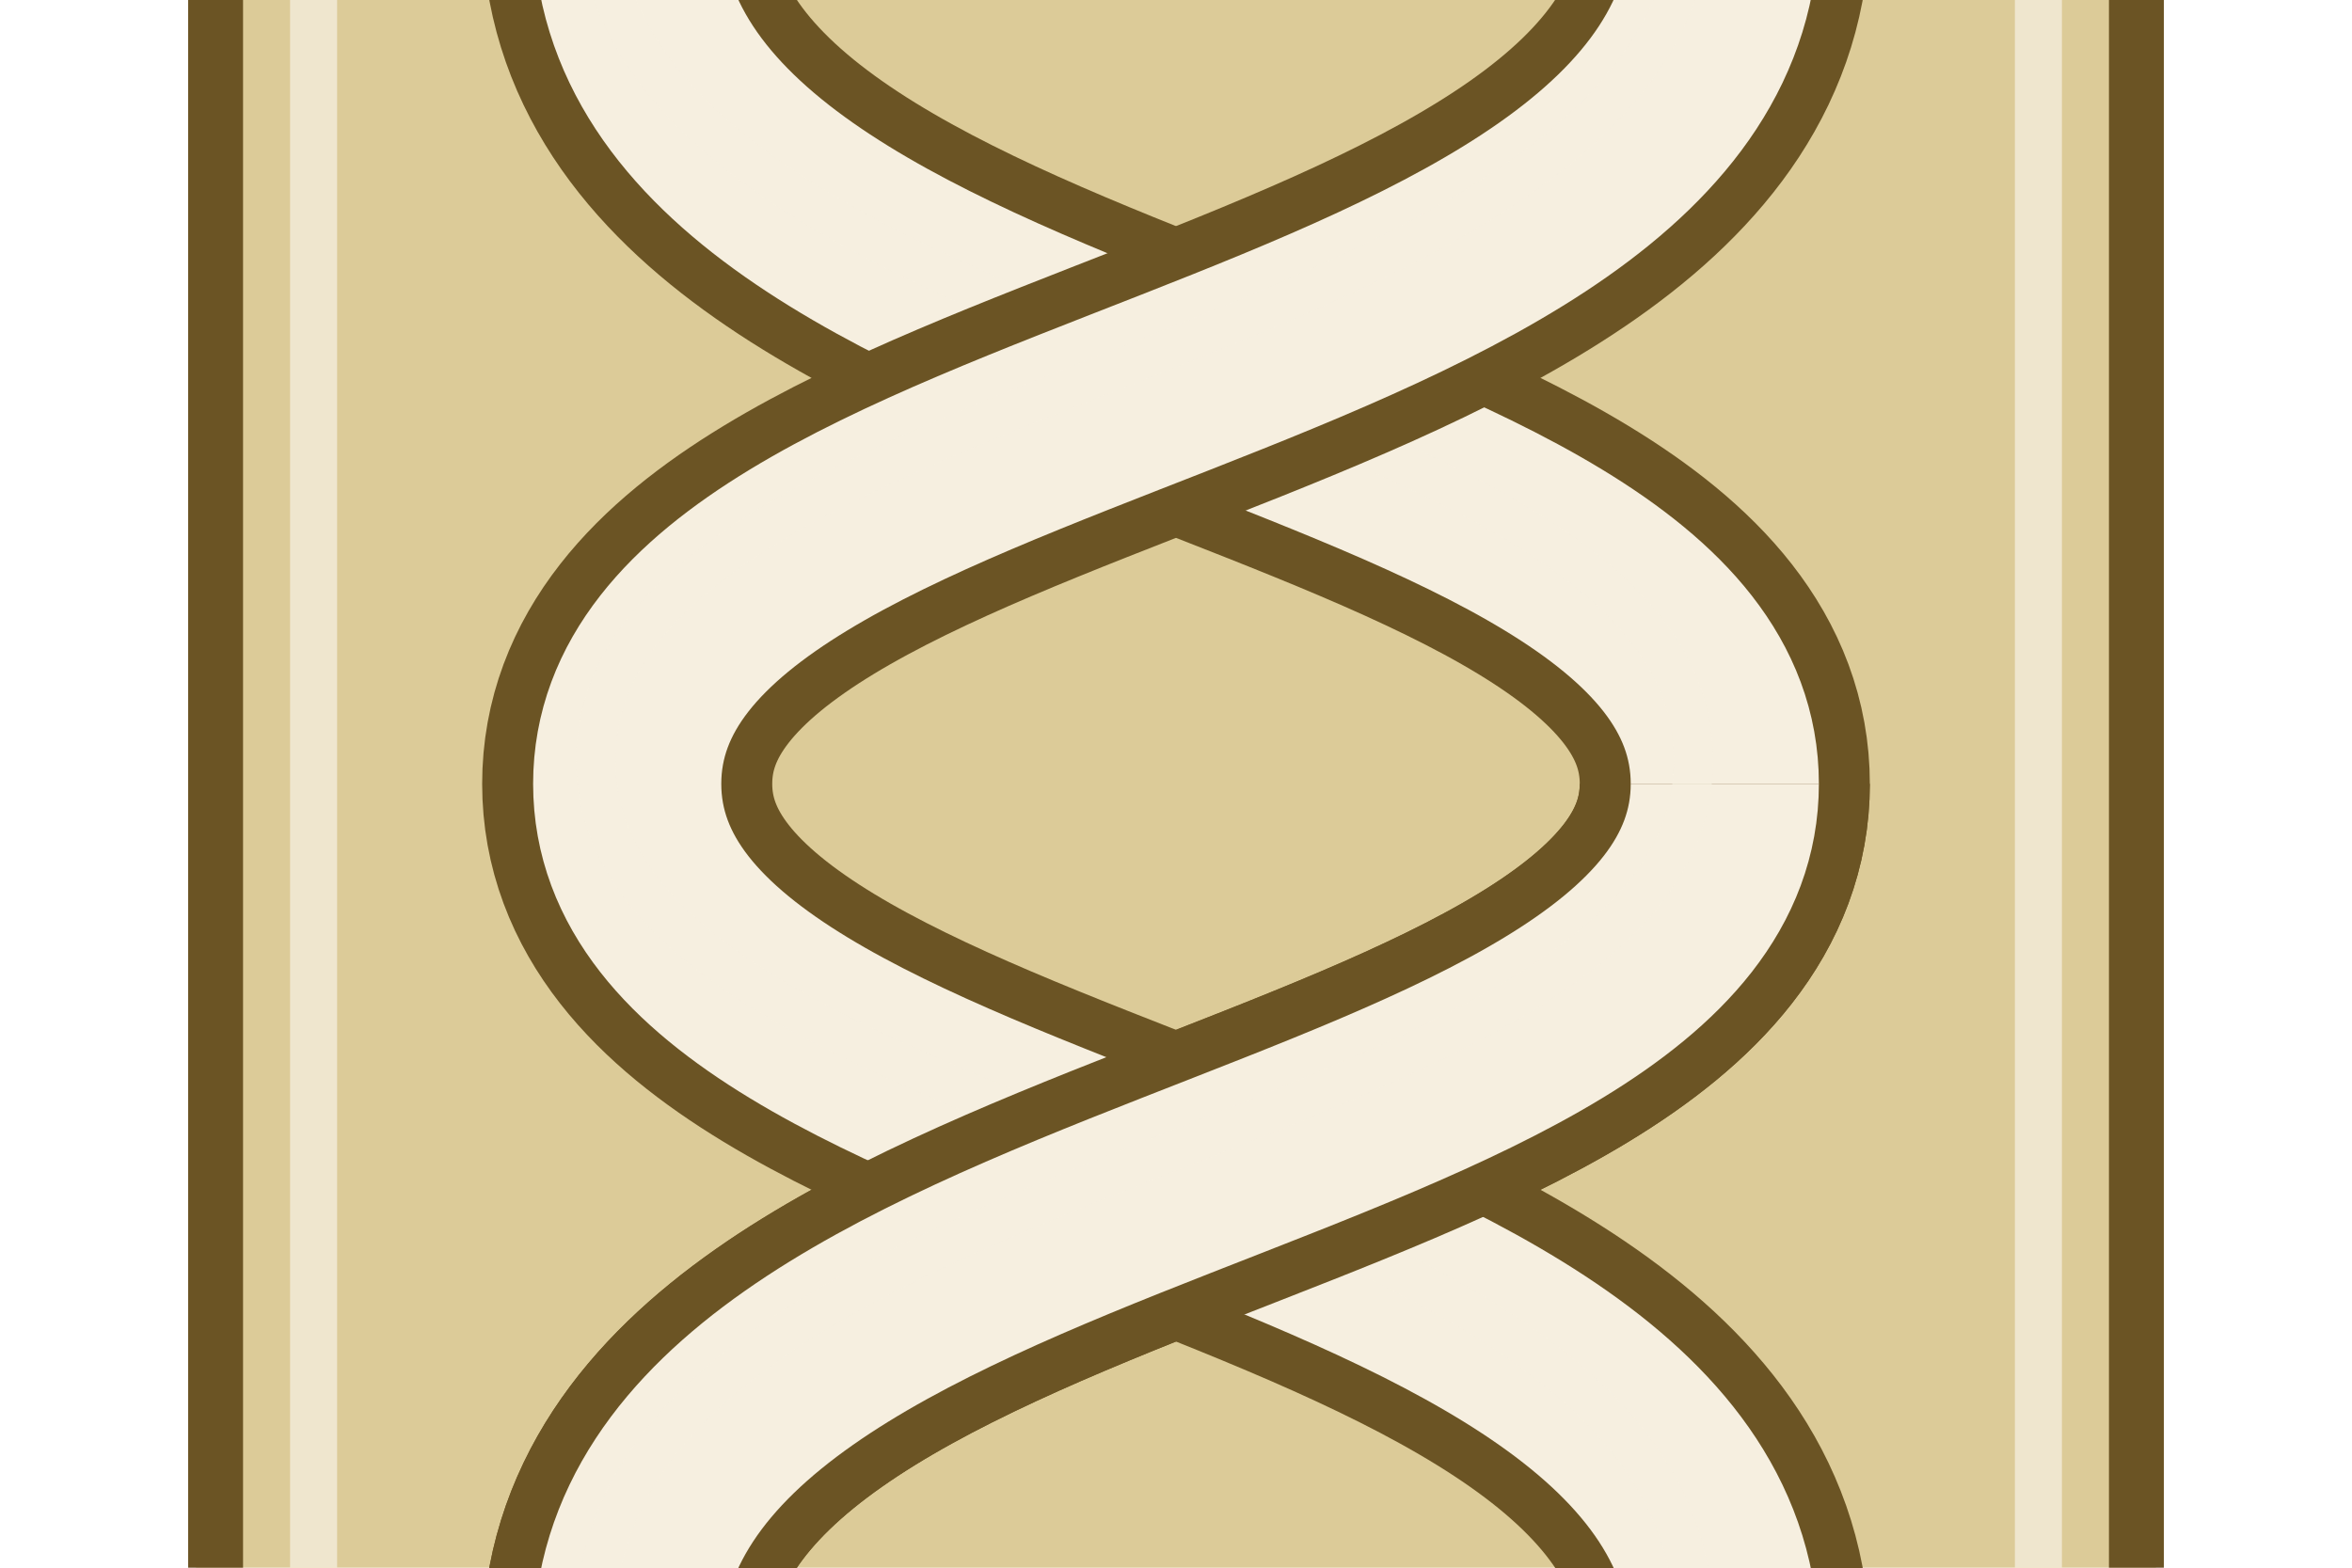
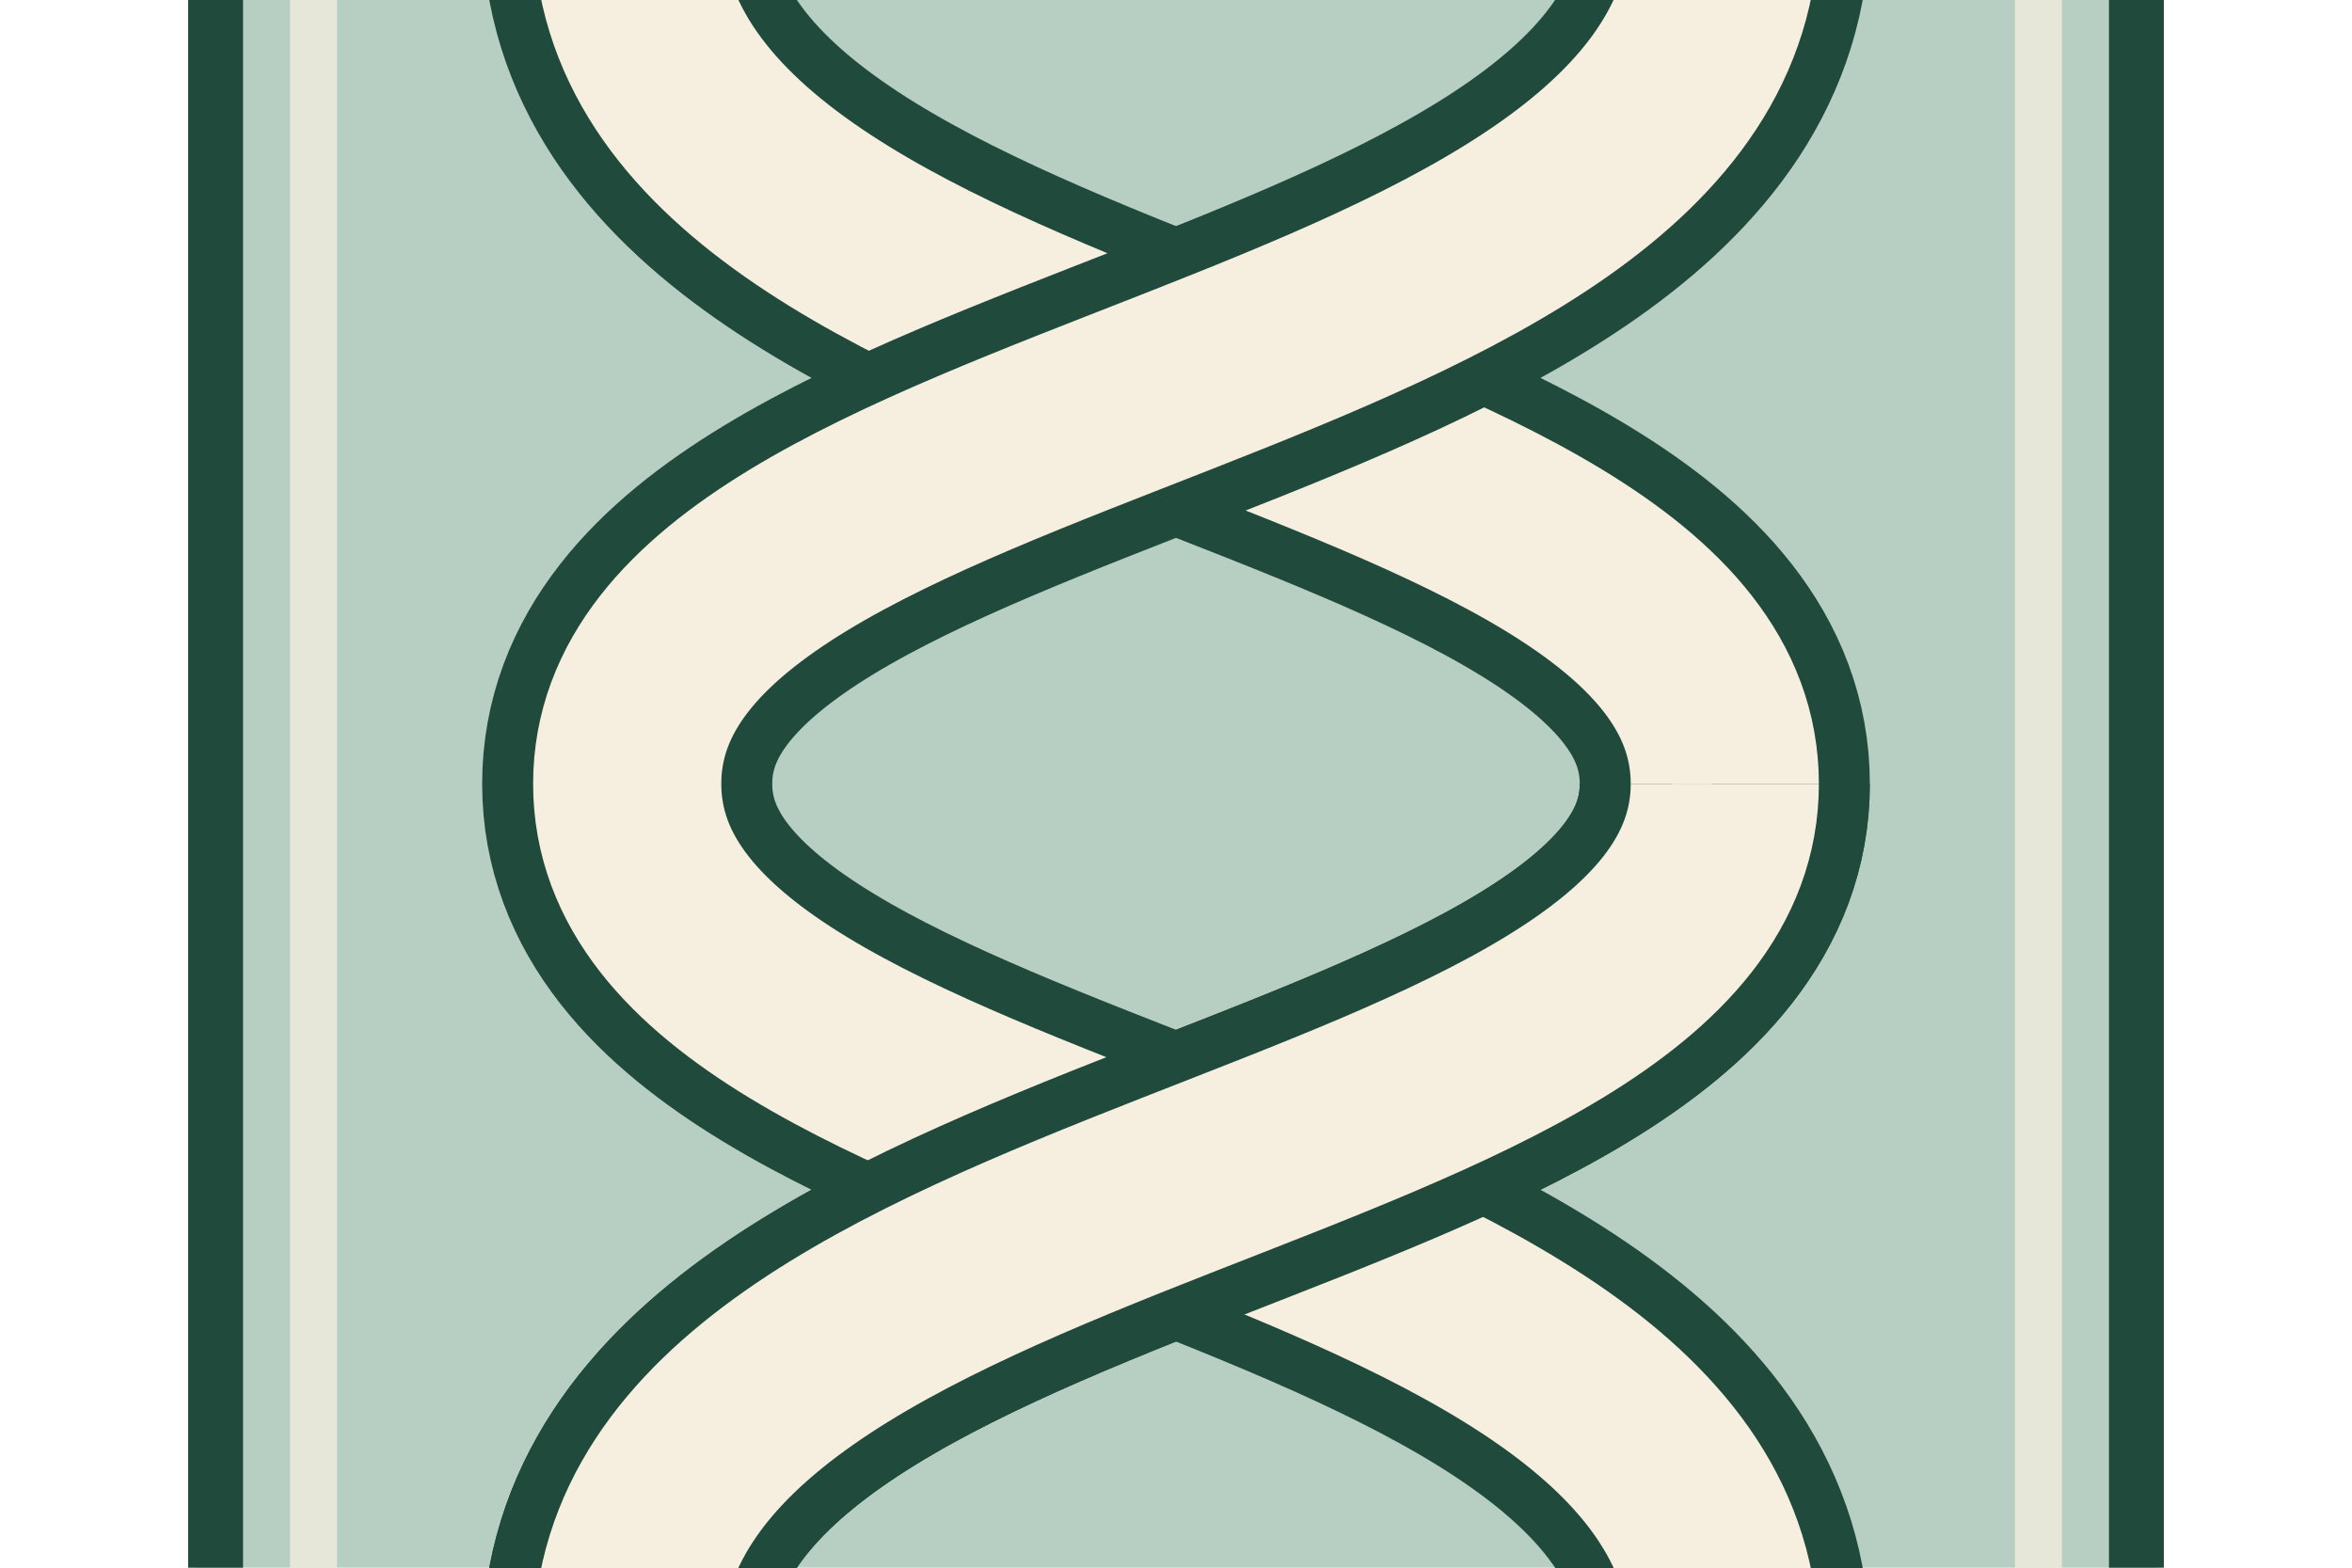
<svg xmlns="http://www.w3.org/2000/svg" viewBox="0 0 60 40" preserveAspectRatio="none">
  <defs>
    <linearGradient id="g" x1="0" y1="0" x2="1" y2="1">
-       <stop offset="0" stop-color="#eadfc0" />
-       <stop offset="1" stop-color="#6b5424" />
+       <stop offset="0" stop-color="#dae1d3" />
+       <stop offset="1" stop-color="#1f4a3c" />
    </linearGradient>
  </defs>
-   <rect x="5" y="0" width="50" height="40" fill="#dccb98" />
-   <path d="M16 -2C16 10 44 10 44 20C44 30 16 30 16 42" fill="none" stroke="#6b5424" stroke-width="7.4" stroke-linecap="butt" />
+   <rect x="5" y="0" width="50" height="40" fill="#b7cfc3" />
+   <path d="M16 -2C16 10 44 10 44 20C44 30 16 30 16 42" fill="none" stroke="#1f4a3c" stroke-width="7.4" stroke-linecap="butt" />
  <path d="M16 -2C16 10 44 10 44 20C44 30 16 30 16 42" fill="none" stroke="#f6efe0" stroke-width="4.8" stroke-linecap="butt" />
  <path d="M16 -2C16 10 44 10 44 20C44 30 16 30 16 42" fill="none" stroke="#f6efe0" stroke-width="1" stroke-linecap="butt" opacity=".7" transform="translate(-.8 -.6)" />
-   <path d="M44 -2C44 10 16 10 16 20C16 30 44 30 44 42" fill="none" stroke="#6b5424" stroke-width="7.4" stroke-linecap="butt" />
+   <path d="M44 -2C44 10 16 10 16 20C16 30 44 30 44 42" fill="none" stroke="#1f4a3c" stroke-width="7.4" stroke-linecap="butt" />
  <path d="M44 -2C44 10 16 10 16 20C16 30 44 30 44 42" fill="none" stroke="#f6efe0" stroke-width="4.8" stroke-linecap="butt" />
  <path d="M44 -2C44 10 16 10 16 20C16 30 44 30 44 42" fill="none" stroke="#f6efe0" stroke-width="1" stroke-linecap="butt" opacity=".7" transform="translate(-.8 -.6)" />
-   <path d="M44 20C44 30 16 30 16 42" fill="none" stroke="#6b5424" stroke-width="7.4" stroke-linecap="butt" />
+   <path d="M44 20C44 30 16 30 16 42" fill="none" stroke="#1f4a3c" stroke-width="7.4" stroke-linecap="butt" />
  <path d="M44 20C44 30 16 30 16 42" fill="none" stroke="#f6efe0" stroke-width="4.8" stroke-linecap="butt" />
  <path d="M44 20C44 30 16 30 16 42" fill="none" stroke="#f6efe0" stroke-width="1" stroke-linecap="butt" opacity=".7" transform="translate(-.8 -.6)" />
-   <path d="M5.5 0V40M54.5 0V40" stroke="#6b5424" stroke-width="1.4" />
+   <path d="M5.5 0V40M54.5 0V40" stroke="#1f4a3c" stroke-width="1.4" />
  <path d="M8 0V40M52 0V40" stroke="#f6efe0" stroke-width="1.2" opacity=".75" />
</svg>
